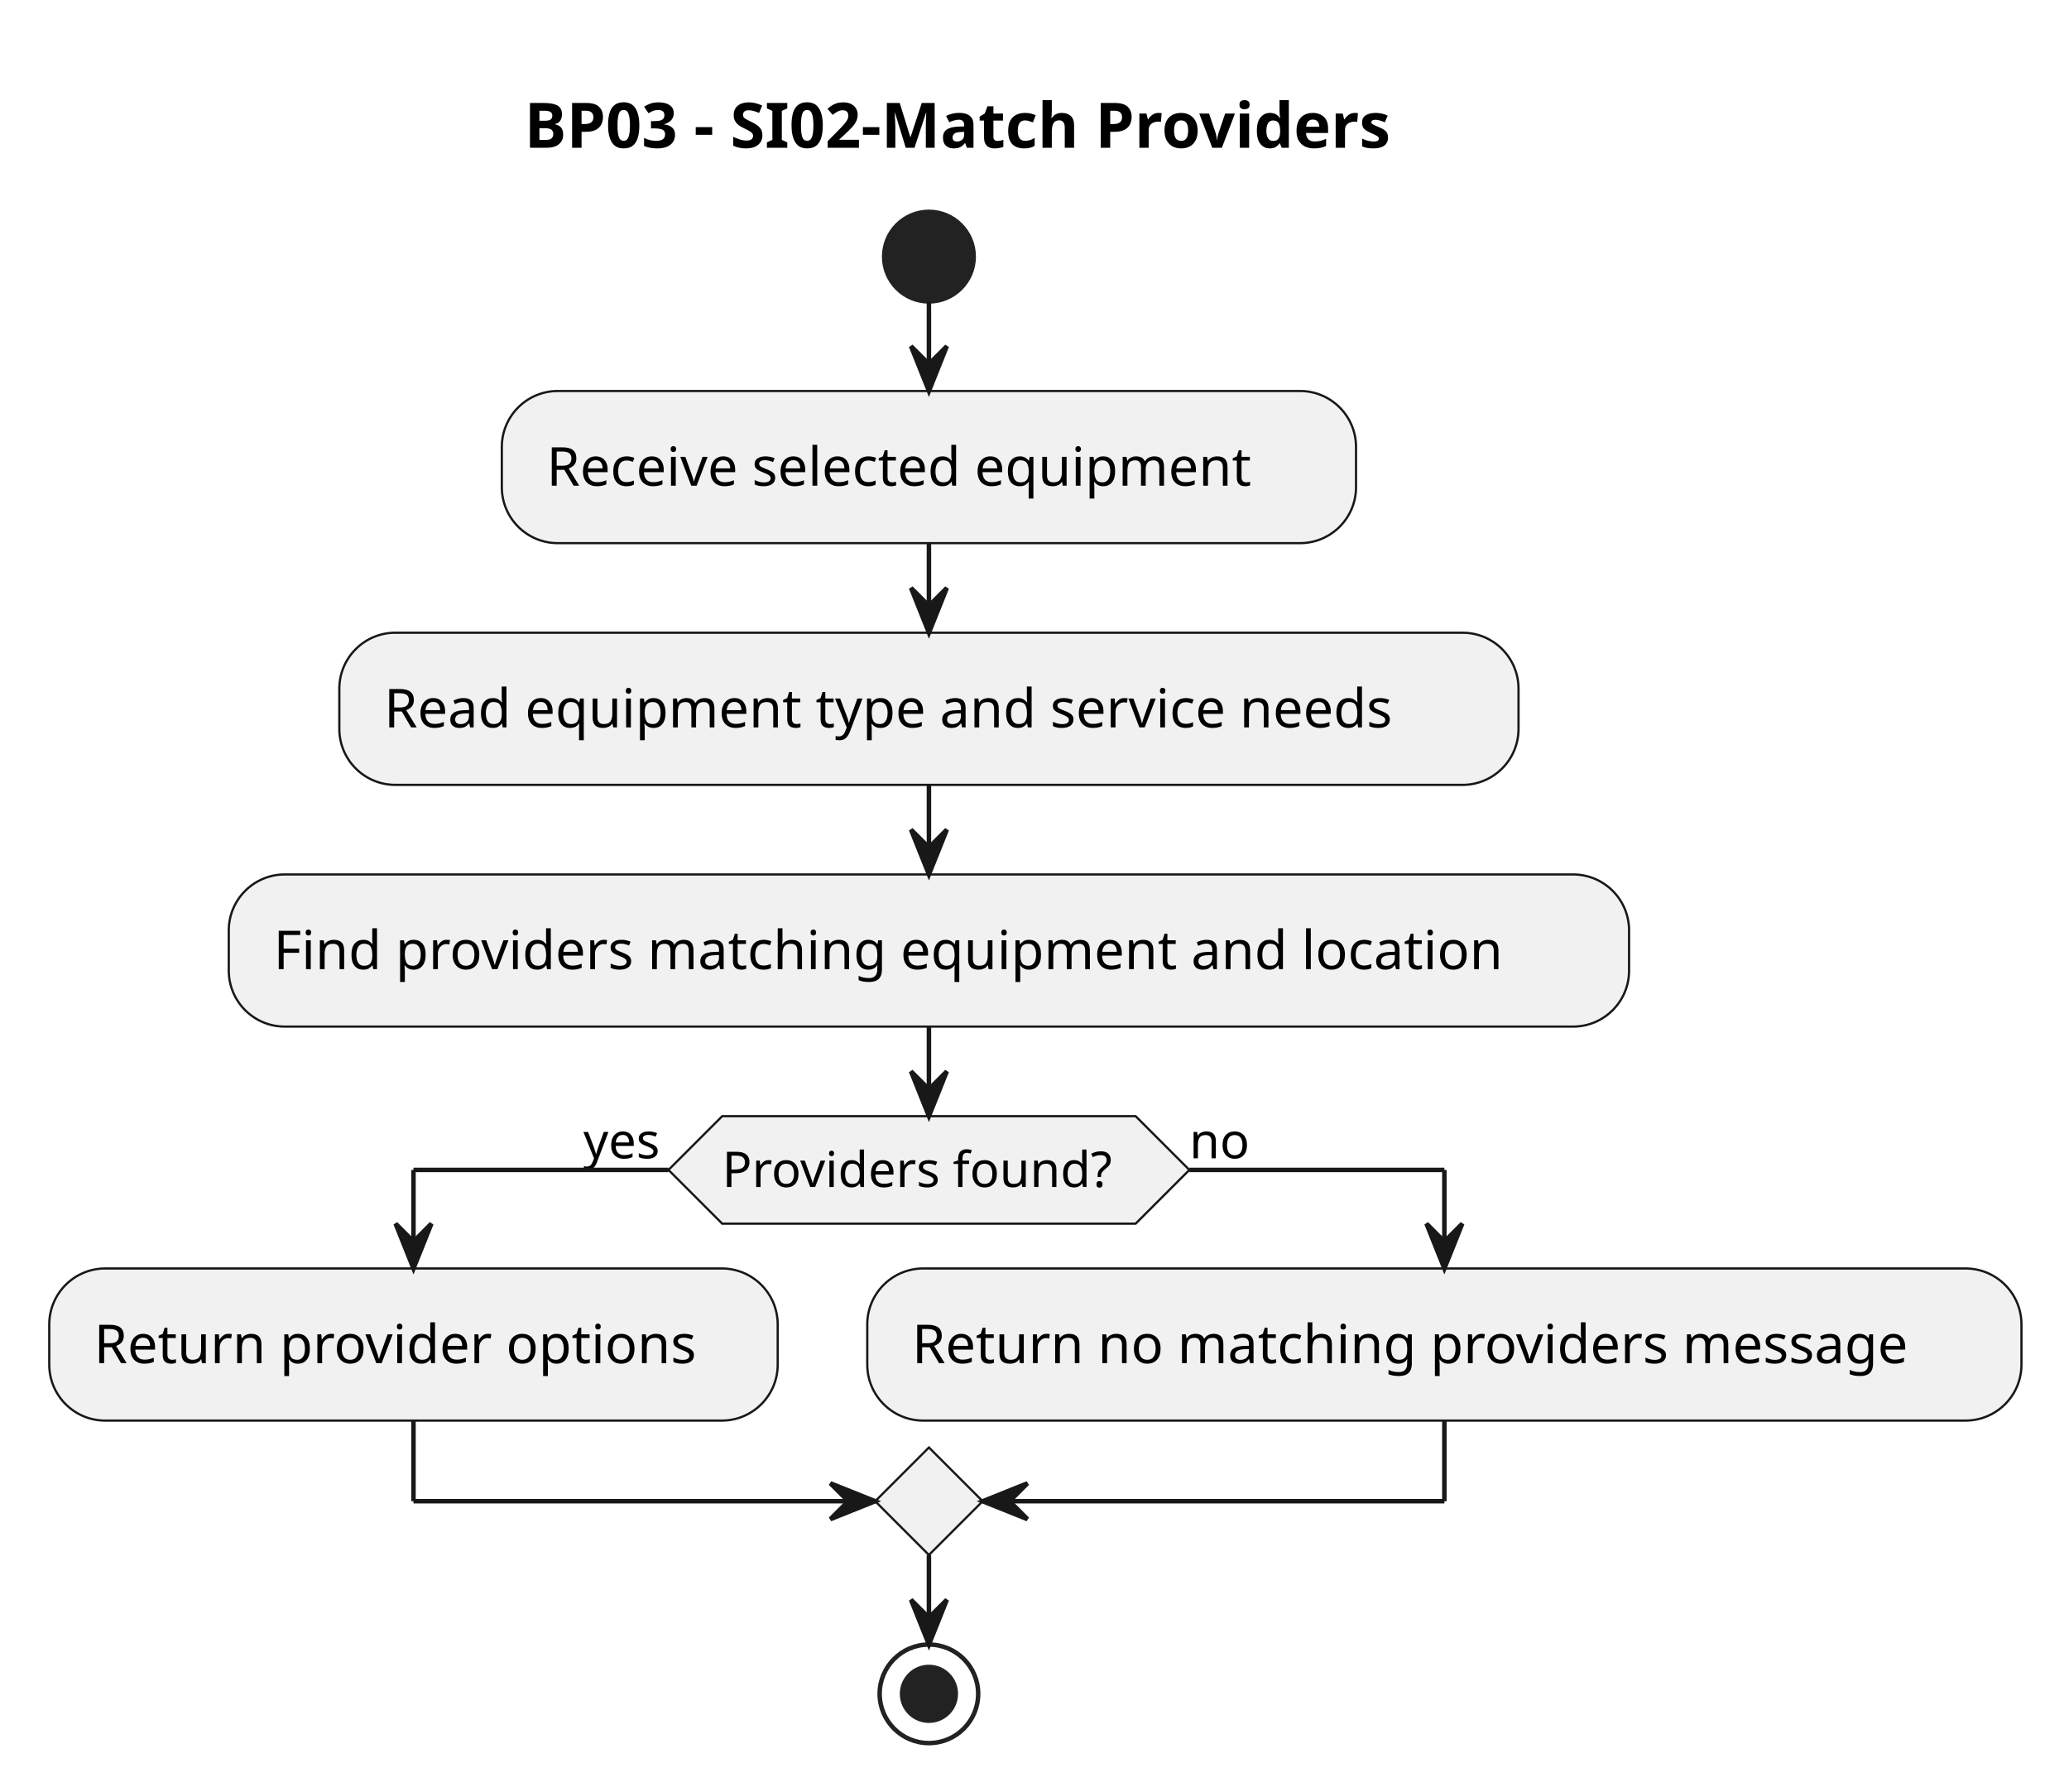
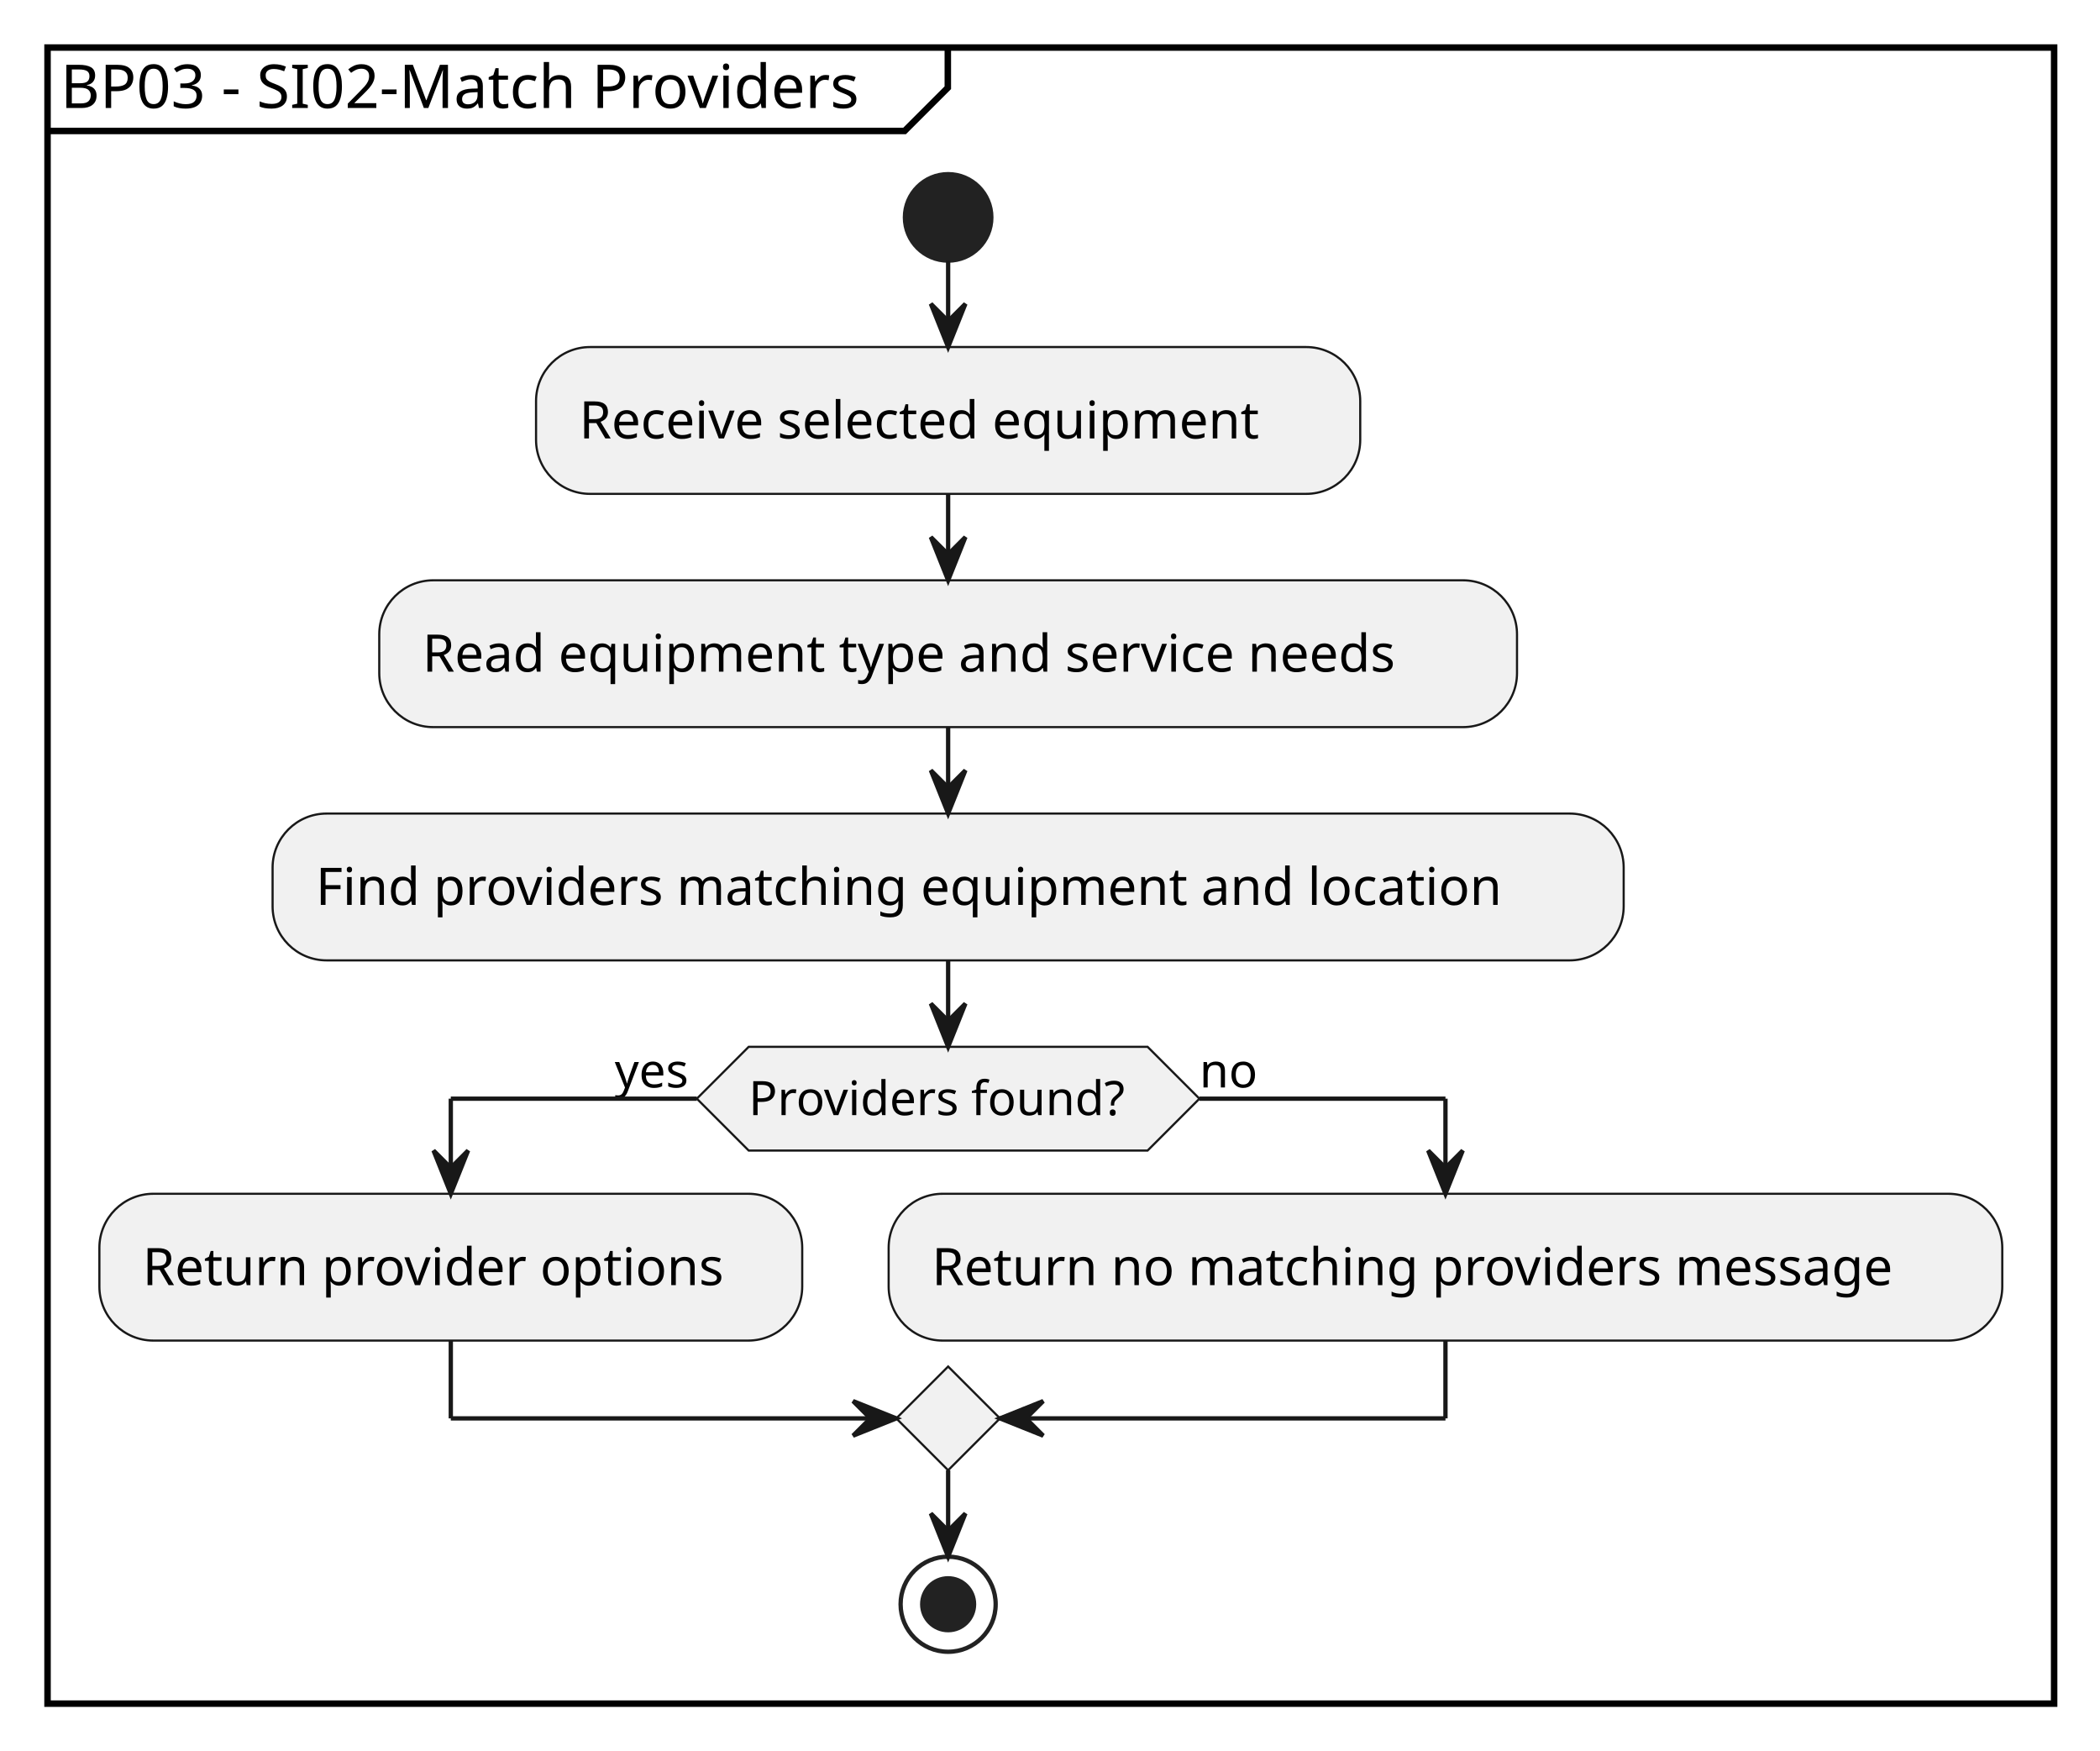
- <svg xmlns="http://www.w3.org/2000/svg" contentStyleType="text/css" data-diagram-type="ACTIVITY" height="400px" preserveAspectRatio="none" style="width:462px;height:400px;background:#FFFFFF;" version="1.1" viewBox="0 0 462 400" width="462px" zoomAndPan="magnify">
+ <svg xmlns="http://www.w3.org/2000/svg" contentStyleType="text/css" data-diagram-type="ACTIVITY" height="405px" preserveAspectRatio="none" style="width:486px;height:405px;background:#FFFFFF;" version="1.1" viewBox="0 0 486 405" width="486px" zoomAndPan="magnify">
  <defs />
  <g>
-     <g class="title" data-source-line="1">
-       <text fill="#000000" font-family="sans-serif" font-size="14" font-weight="bold" lengthAdjust="spacing" textLength="225.231" x="117.077" y="32.995">BP03 - SI02-Match Providers</text>
-     </g>
-     <ellipse cx="207.425" cy="57.297" fill="#222222" rx="10" ry="10" style="stroke:#222222;stroke-width:1;" />
-     <rect fill="#F1F1F1" height="33.969" rx="12.5" ry="12.5" style="stroke:#181818;stroke-width:0.5;" width="190.742" x="112.054" y="87.297" />
-     <text fill="#000000" font-family="sans-serif" font-size="12" lengthAdjust="spacing" textLength="170.742" x="122.054" y="108.436">Receive selected equipment</text>
-     <rect fill="#F1F1F1" height="33.969" rx="12.5" ry="12.5" style="stroke:#181818;stroke-width:0.5;" width="263.31" x="75.77" y="141.266" />
-     <text fill="#000000" font-family="sans-serif" font-size="12" lengthAdjust="spacing" textLength="243.31" x="85.77" y="162.404">Read equipment type and service needs</text>
-     <rect fill="#F1F1F1" height="33.969" rx="12.5" ry="12.5" style="stroke:#181818;stroke-width:0.5;" width="312.682" x="51.084" y="195.234" />
-     <text fill="#000000" font-family="sans-serif" font-size="12" lengthAdjust="spacing" textLength="292.682" x="61.084" y="216.373">Find providers matching equipment and location</text>
-     <polygon fill="#F1F1F1" points="161.266,249.203,253.584,249.203,265.584,261.203,253.584,273.203,161.266,273.203,149.266,261.203,161.266,249.203" style="stroke:#181818;stroke-width:0.5;" />
-     <text fill="#000000" font-family="sans-serif" font-size="11" lengthAdjust="spacing" textLength="92.318" x="161.266" y="265.011">Providers found?</text>
-     <text fill="#000000" font-family="sans-serif" font-size="11" lengthAdjust="spacing" textLength="19.008" x="130.258" y="258.609">yes</text>
-     <text fill="#000000" font-family="sans-serif" font-size="11" lengthAdjust="spacing" textLength="13.702" x="265.584" y="258.609">no</text>
-     <rect fill="#F1F1F1" height="33.969" rx="12.5" ry="12.5" style="stroke:#181818;stroke-width:0.5;" width="162.658" x="11" y="283.203" />
-     <text fill="#000000" font-family="sans-serif" font-size="12" lengthAdjust="spacing" textLength="142.658" x="21" y="304.342">Return provider options</text>
-     <rect fill="#F1F1F1" height="33.969" rx="12.5" ry="12.5" style="stroke:#181818;stroke-width:0.5;" width="257.727" x="193.658" y="283.203" />
-     <text fill="#000000" font-family="sans-serif" font-size="12" lengthAdjust="spacing" textLength="237.727" x="203.658" y="304.342">Return no matching providers message</text>
-     <polygon fill="#F1F1F1" points="207.425,323.172,219.425,335.172,207.425,347.172,195.425,335.172,207.425,323.172" style="stroke:#181818;stroke-width:0.5;" />
-     <ellipse cx="207.425" cy="378.172" fill="none" rx="11" ry="11" style="stroke:#222222;stroke-width:1;" />
-     <ellipse cx="207.425" cy="378.172" fill="#222222" rx="6" ry="6" style="stroke:#222222;stroke-width:1;" />
-     <line style="stroke:#181818;stroke-width:1;" x1="207.425" x2="207.425" y1="67.297" y2="87.297" />
-     <polygon fill="#181818" points="203.425,77.297,207.425,87.297,211.425,77.297,207.425,81.297" style="stroke:#181818;stroke-width:1;" />
-     <line style="stroke:#181818;stroke-width:1;" x1="207.425" x2="207.425" y1="121.266" y2="141.266" />
-     <polygon fill="#181818" points="203.425,131.266,207.425,141.266,211.425,131.266,207.425,135.266" style="stroke:#181818;stroke-width:1;" />
-     <line style="stroke:#181818;stroke-width:1;" x1="207.425" x2="207.425" y1="175.234" y2="195.234" />
-     <polygon fill="#181818" points="203.425,185.234,207.425,195.234,211.425,185.234,207.425,189.234" style="stroke:#181818;stroke-width:1;" />
-     <line style="stroke:#181818;stroke-width:1;" x1="149.266" x2="92.329" y1="261.203" y2="261.203" />
-     <line style="stroke:#181818;stroke-width:1;" x1="92.329" x2="92.329" y1="261.203" y2="283.203" />
-     <polygon fill="#181818" points="88.329,273.203,92.329,283.203,96.329,273.203,92.329,277.203" style="stroke:#181818;stroke-width:1;" />
-     <line style="stroke:#181818;stroke-width:1;" x1="265.584" x2="322.522" y1="261.203" y2="261.203" />
-     <line style="stroke:#181818;stroke-width:1;" x1="322.522" x2="322.522" y1="261.203" y2="283.203" />
-     <polygon fill="#181818" points="318.522,273.203,322.522,283.203,326.522,273.203,322.522,277.203" style="stroke:#181818;stroke-width:1;" />
-     <line style="stroke:#181818;stroke-width:1;" x1="92.329" x2="92.329" y1="317.172" y2="335.172" />
-     <line style="stroke:#181818;stroke-width:1;" x1="92.329" x2="195.425" y1="335.172" y2="335.172" />
-     <polygon fill="#181818" points="185.425,331.172,195.425,335.172,185.425,339.172,189.425,335.172" style="stroke:#181818;stroke-width:1;" />
-     <line style="stroke:#181818;stroke-width:1;" x1="322.522" x2="322.522" y1="317.172" y2="335.172" />
-     <line style="stroke:#181818;stroke-width:1;" x1="322.522" x2="219.425" y1="335.172" y2="335.172" />
-     <polygon fill="#181818" points="229.425,331.172,219.425,335.172,229.425,339.172,225.425,335.172" style="stroke:#181818;stroke-width:1;" />
-     <line style="stroke:#181818;stroke-width:1;" x1="207.425" x2="207.425" y1="229.203" y2="249.203" />
-     <polygon fill="#181818" points="203.425,239.203,207.425,249.203,211.425,239.203,207.425,243.203" style="stroke:#181818;stroke-width:1;" />
-     <line style="stroke:#181818;stroke-width:1;" x1="207.425" x2="207.425" y1="347.172" y2="367.172" />
-     <polygon fill="#181818" points="203.425,357.172,207.425,367.172,211.425,357.172,207.425,361.172" style="stroke:#181818;stroke-width:1;" />
+     <rect fill="none" height="383.172" style="stroke:#000000;stroke-width:1.5;" width="464.385" x="11" y="11" />
+     <path d="M219.352,11 L219.352,20.297 L209.352,30.297 L11,30.297" fill="none" style="stroke:#000000;stroke-width:1.5;" />
+     <text fill="#000000" font-family="sans-serif" font-size="14" lengthAdjust="spacing" textLength="198.352" x="14" y="24.995">BP03 - SI02-Match Providers</text>
+     <ellipse cx="219.425" cy="50.297" fill="#222222" rx="10" ry="10" style="stroke:#222222;stroke-width:1;" />
+     <rect fill="#F1F1F1" height="33.969" rx="12.5" ry="12.5" style="stroke:#181818;stroke-width:0.5;" width="190.742" x="124.054" y="80.297" />
+     <text fill="#000000" font-family="sans-serif" font-size="12" lengthAdjust="spacing" textLength="170.742" x="134.054" y="101.436">Receive selected equipment</text>
+     <rect fill="#F1F1F1" height="33.969" rx="12.5" ry="12.5" style="stroke:#181818;stroke-width:0.5;" width="263.31" x="87.77" y="134.266" />
+     <text fill="#000000" font-family="sans-serif" font-size="12" lengthAdjust="spacing" textLength="243.31" x="97.77" y="155.404">Read equipment type and service needs</text>
+     <rect fill="#F1F1F1" height="33.969" rx="12.5" ry="12.5" style="stroke:#181818;stroke-width:0.5;" width="312.682" x="63.084" y="188.234" />
+     <text fill="#000000" font-family="sans-serif" font-size="12" lengthAdjust="spacing" textLength="292.682" x="73.085" y="209.373">Find providers matching equipment and location</text>
+     <polygon fill="#F1F1F1" points="173.266,242.203,265.584,242.203,277.584,254.203,265.584,266.203,173.266,266.203,161.266,254.203,173.266,242.203" style="stroke:#181818;stroke-width:0.5;" />
+     <text fill="#000000" font-family="sans-serif" font-size="11" lengthAdjust="spacing" textLength="92.318" x="173.266" y="258.011">Providers found?</text>
+     <text fill="#000000" font-family="sans-serif" font-size="11" lengthAdjust="spacing" textLength="19.008" x="142.258" y="251.609">yes</text>
+     <text fill="#000000" font-family="sans-serif" font-size="11" lengthAdjust="spacing" textLength="13.702" x="277.584" y="251.609">no</text>
+     <rect fill="#F1F1F1" height="33.969" rx="12.5" ry="12.5" style="stroke:#181818;stroke-width:0.5;" width="162.658" x="23" y="276.203" />
+     <text fill="#000000" font-family="sans-serif" font-size="12" lengthAdjust="spacing" textLength="142.658" x="33" y="297.342">Return provider options</text>
+     <rect fill="#F1F1F1" height="33.969" rx="12.5" ry="12.5" style="stroke:#181818;stroke-width:0.5;" width="257.727" x="205.658" y="276.203" />
+     <text fill="#000000" font-family="sans-serif" font-size="12" lengthAdjust="spacing" textLength="237.727" x="215.658" y="297.342">Return no matching providers message</text>
+     <polygon fill="#F1F1F1" points="219.425,316.172,231.425,328.172,219.425,340.172,207.425,328.172,219.425,316.172" style="stroke:#181818;stroke-width:0.5;" />
+     <ellipse cx="219.425" cy="371.172" fill="none" rx="11" ry="11" style="stroke:#222222;stroke-width:1;" />
+     <ellipse cx="219.425" cy="371.172" fill="#222222" rx="6" ry="6" style="stroke:#222222;stroke-width:1;" />
+     <line style="stroke:#181818;stroke-width:1;" x1="219.425" x2="219.425" y1="60.297" y2="80.297" />
+     <polygon fill="#181818" points="215.425,70.297,219.425,80.297,223.425,70.297,219.425,74.297" style="stroke:#181818;stroke-width:1;" />
+     <line style="stroke:#181818;stroke-width:1;" x1="219.425" x2="219.425" y1="114.266" y2="134.266" />
+     <polygon fill="#181818" points="215.425,124.266,219.425,134.266,223.425,124.266,219.425,128.266" style="stroke:#181818;stroke-width:1;" />
+     <line style="stroke:#181818;stroke-width:1;" x1="219.425" x2="219.425" y1="168.234" y2="188.234" />
+     <polygon fill="#181818" points="215.425,178.234,219.425,188.234,223.425,178.234,219.425,182.234" style="stroke:#181818;stroke-width:1;" />
+     <line style="stroke:#181818;stroke-width:1;" x1="161.266" x2="104.329" y1="254.203" y2="254.203" />
+     <line style="stroke:#181818;stroke-width:1;" x1="104.329" x2="104.329" y1="254.203" y2="276.203" />
+     <polygon fill="#181818" points="100.329,266.203,104.329,276.203,108.329,266.203,104.329,270.203" style="stroke:#181818;stroke-width:1;" />
+     <line style="stroke:#181818;stroke-width:1;" x1="277.584" x2="334.522" y1="254.203" y2="254.203" />
+     <line style="stroke:#181818;stroke-width:1;" x1="334.522" x2="334.522" y1="254.203" y2="276.203" />
+     <polygon fill="#181818" points="330.522,266.203,334.522,276.203,338.522,266.203,334.522,270.203" style="stroke:#181818;stroke-width:1;" />
+     <line style="stroke:#181818;stroke-width:1;" x1="104.329" x2="104.329" y1="310.172" y2="328.172" />
+     <line style="stroke:#181818;stroke-width:1;" x1="104.329" x2="207.425" y1="328.172" y2="328.172" />
+     <polygon fill="#181818" points="197.425,324.172,207.425,328.172,197.425,332.172,201.425,328.172" style="stroke:#181818;stroke-width:1;" />
+     <line style="stroke:#181818;stroke-width:1;" x1="334.522" x2="334.522" y1="310.172" y2="328.172" />
+     <line style="stroke:#181818;stroke-width:1;" x1="334.522" x2="231.425" y1="328.172" y2="328.172" />
+     <polygon fill="#181818" points="241.425,324.172,231.425,328.172,241.425,332.172,237.425,328.172" style="stroke:#181818;stroke-width:1;" />
+     <line style="stroke:#181818;stroke-width:1;" x1="219.425" x2="219.425" y1="222.203" y2="242.203" />
+     <polygon fill="#181818" points="215.425,232.203,219.425,242.203,223.425,232.203,219.425,236.203" style="stroke:#181818;stroke-width:1;" />
+     <line style="stroke:#181818;stroke-width:1;" x1="219.425" x2="219.425" y1="340.172" y2="360.172" />
+     <polygon fill="#181818" points="215.425,350.172,219.425,360.172,223.425,350.172,219.425,354.172" style="stroke:#181818;stroke-width:1;" />
  </g>
</svg>
